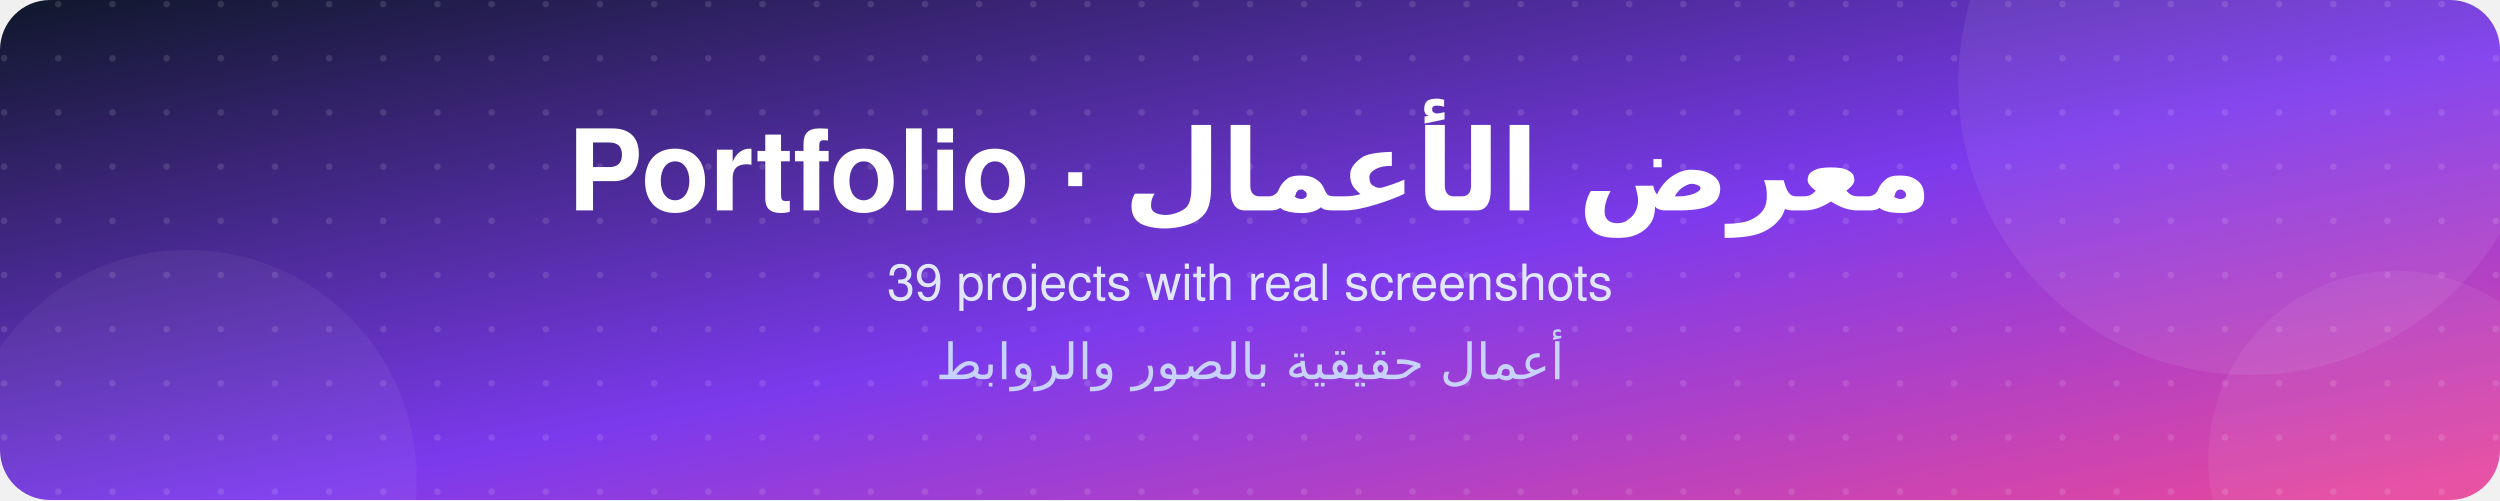
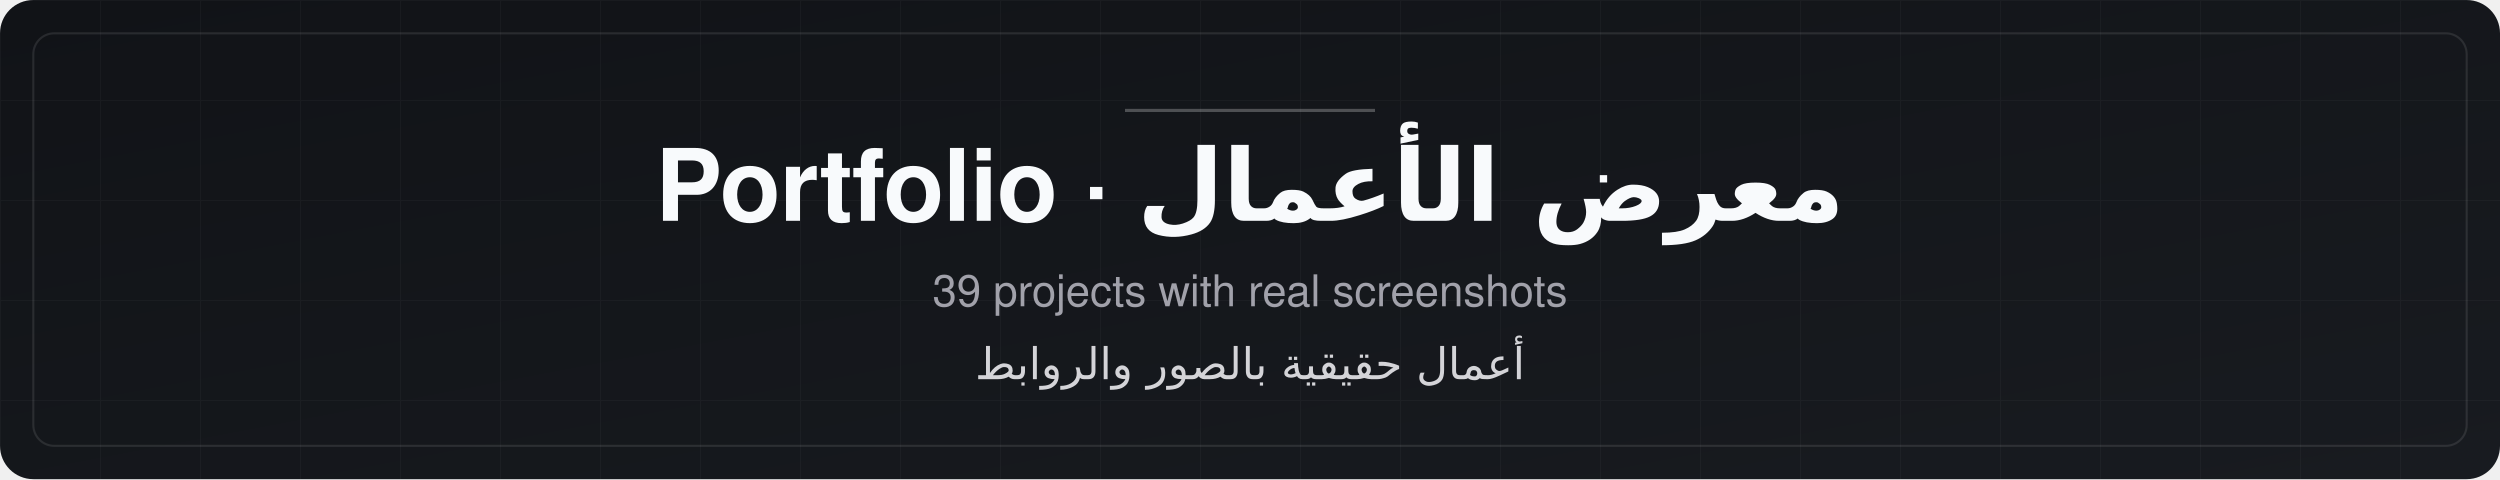
- <svg xmlns="http://www.w3.org/2000/svg" width="1200" height="240" viewBox="0 0 1200 240">
+ <svg xmlns="http://www.w3.org/2000/svg" width="1200" height="230" viewBox="0 0 1200 230">
  <defs>
    <linearGradient id="g" x1="0" y1="0" x2="1" y2="1">
-       <stop offset="0%" stop-color="#0f172a" />
-       <stop offset="55%" stop-color="#7c3aed" />
-       <stop offset="100%" stop-color="#ec4899" />
+       <stop offset="0%" stop-color="#111317" />
+       <stop offset="100%" stop-color="#181b20" />
    </linearGradient>
-     <pattern id="dots" width="26" height="26" patternUnits="userSpaceOnUse">
-       <circle cx="2" cy="2" r="1.6" fill="#ffffff" fill-opacity="0.12" />
+     <pattern id="grid" width="48" height="48" patternUnits="userSpaceOnUse">
+       <path d="M 48 0 L 0 0 0 48" fill="none" stroke="#ffffff" stroke-opacity="0.035" stroke-width="1" />
    </pattern>
  </defs>
-   <rect width="1200" height="240" rx="24" fill="url(#g)" />
-   <rect width="1200" height="240" rx="24" fill="url(#dots)" />
-   <circle cx="1080" cy="40" r="140" fill="#ffffff" fill-opacity="0.07" />
-   <circle cx="1150" cy="220" r="90" fill="#ffffff" fill-opacity="0.06" />
-   <circle cx="90" cy="230" r="110" fill="#ffffff" fill-opacity="0.05" />
-   <text x="600" y="101" text-anchor="middle" font-family="Segoe UI, Helvetica, Arial, sans-serif" font-size="54" font-weight="700" fill="#ffffff">Portfolio · معرض الأعمال</text>
-   <text x="600" y="144" text-anchor="middle" font-family="Segoe UI, Helvetica, Arial, sans-serif" font-size="24" fill="#e0e7ff">39 projects with real screenshots</text>
-   <text x="600" y="182" text-anchor="middle" direction="rtl" font-family="Segoe UI, Tahoma, Arial, sans-serif" font-size="24" fill="#c7d2fe">أعمال حقيقية بالصور والروابط</text>
+   <rect width="1200" height="230" rx="16" fill="url(#g)" />
+   <rect width="1200" height="230" rx="16" fill="url(#grid)" />
+   <rect x="16" y="16" width="1168" height="198" rx="10" fill="none" stroke="#ffffff" stroke-opacity="0.1" stroke-width="1" />
+   <line x1="540" y1="53" x2="660" y2="53" stroke="#ffffff" stroke-opacity="0.25" stroke-width="1.5" />
+   <text x="600" y="106" text-anchor="middle" font-family="Segoe UI, Helvetica, Arial, sans-serif" font-size="48" font-weight="700" letter-spacing="-0.5" fill="#f8fafc">Portfolio · معرض الأعمال</text>
+   <text x="600" y="147" text-anchor="middle" font-family="Segoe UI, Helvetica, Arial, sans-serif" font-size="21" fill="#a1a1aa">39 projects with real screenshots</text>
+   <text x="600" y="182" text-anchor="middle" direction="rtl" font-family="Segoe UI, Tahoma, Arial, sans-serif" font-size="21" fill="#d4d4d8">أعمال حقيقية بالصور والروابط</text>
</svg>
